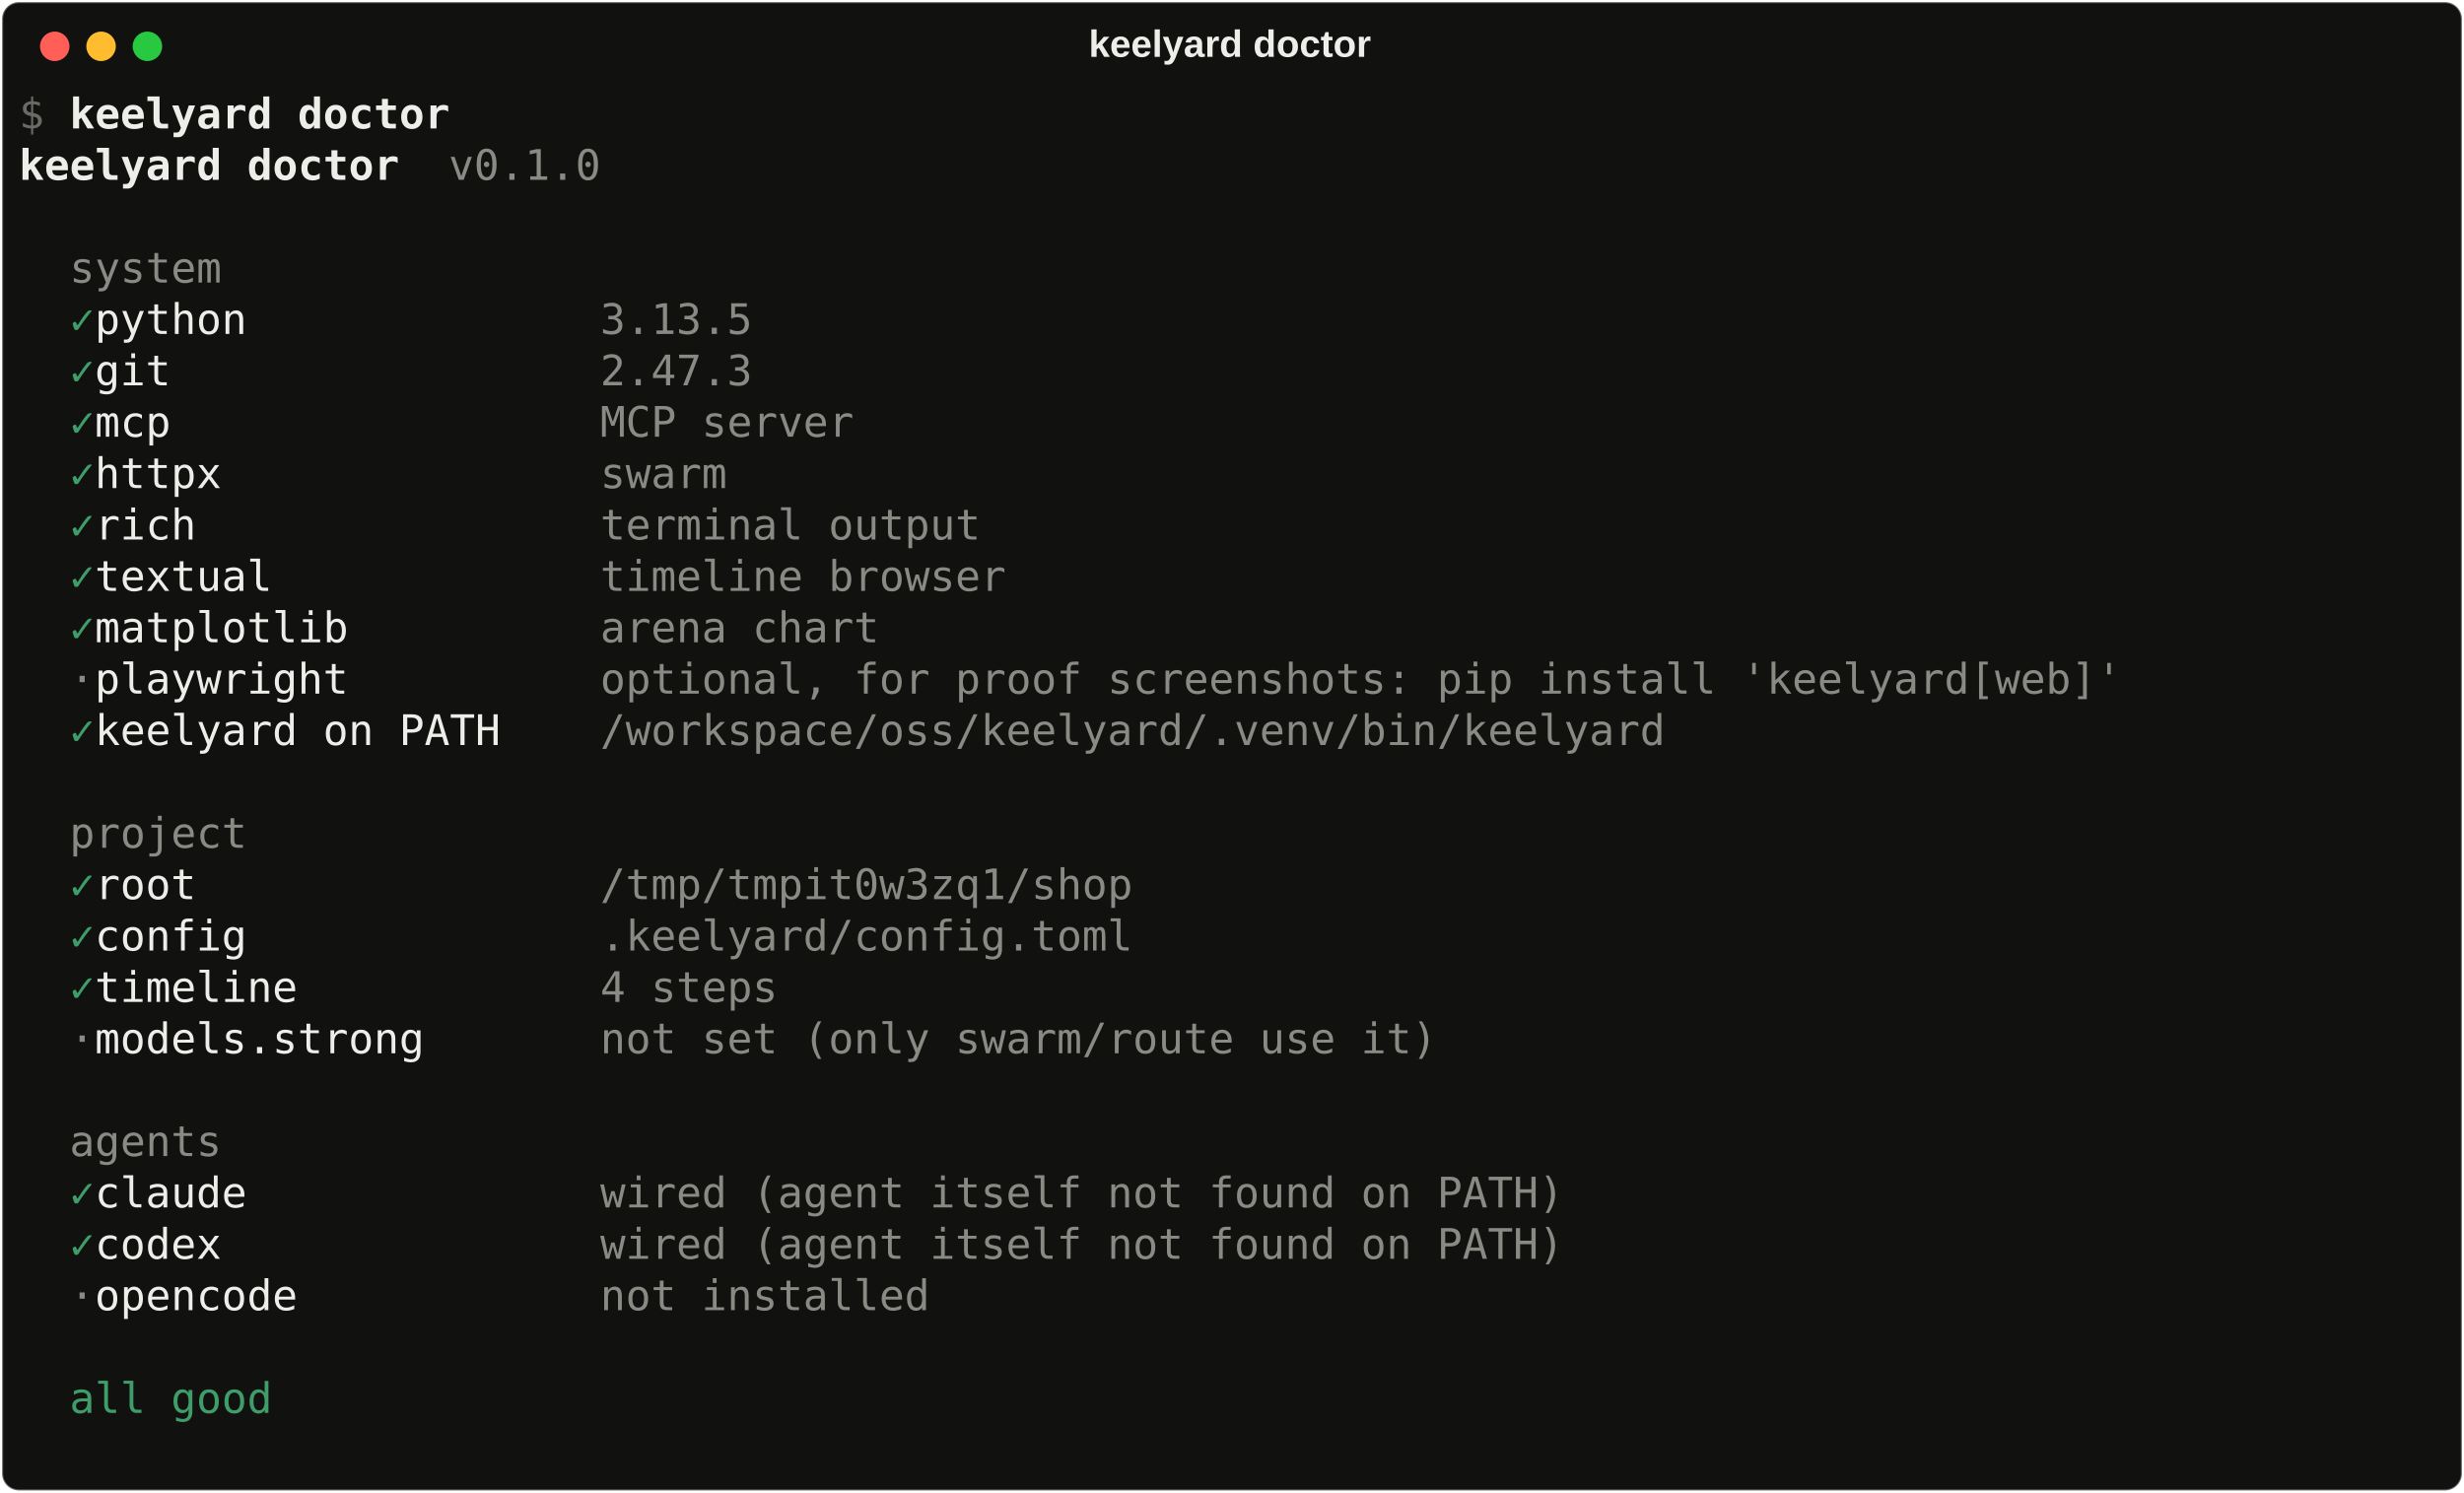
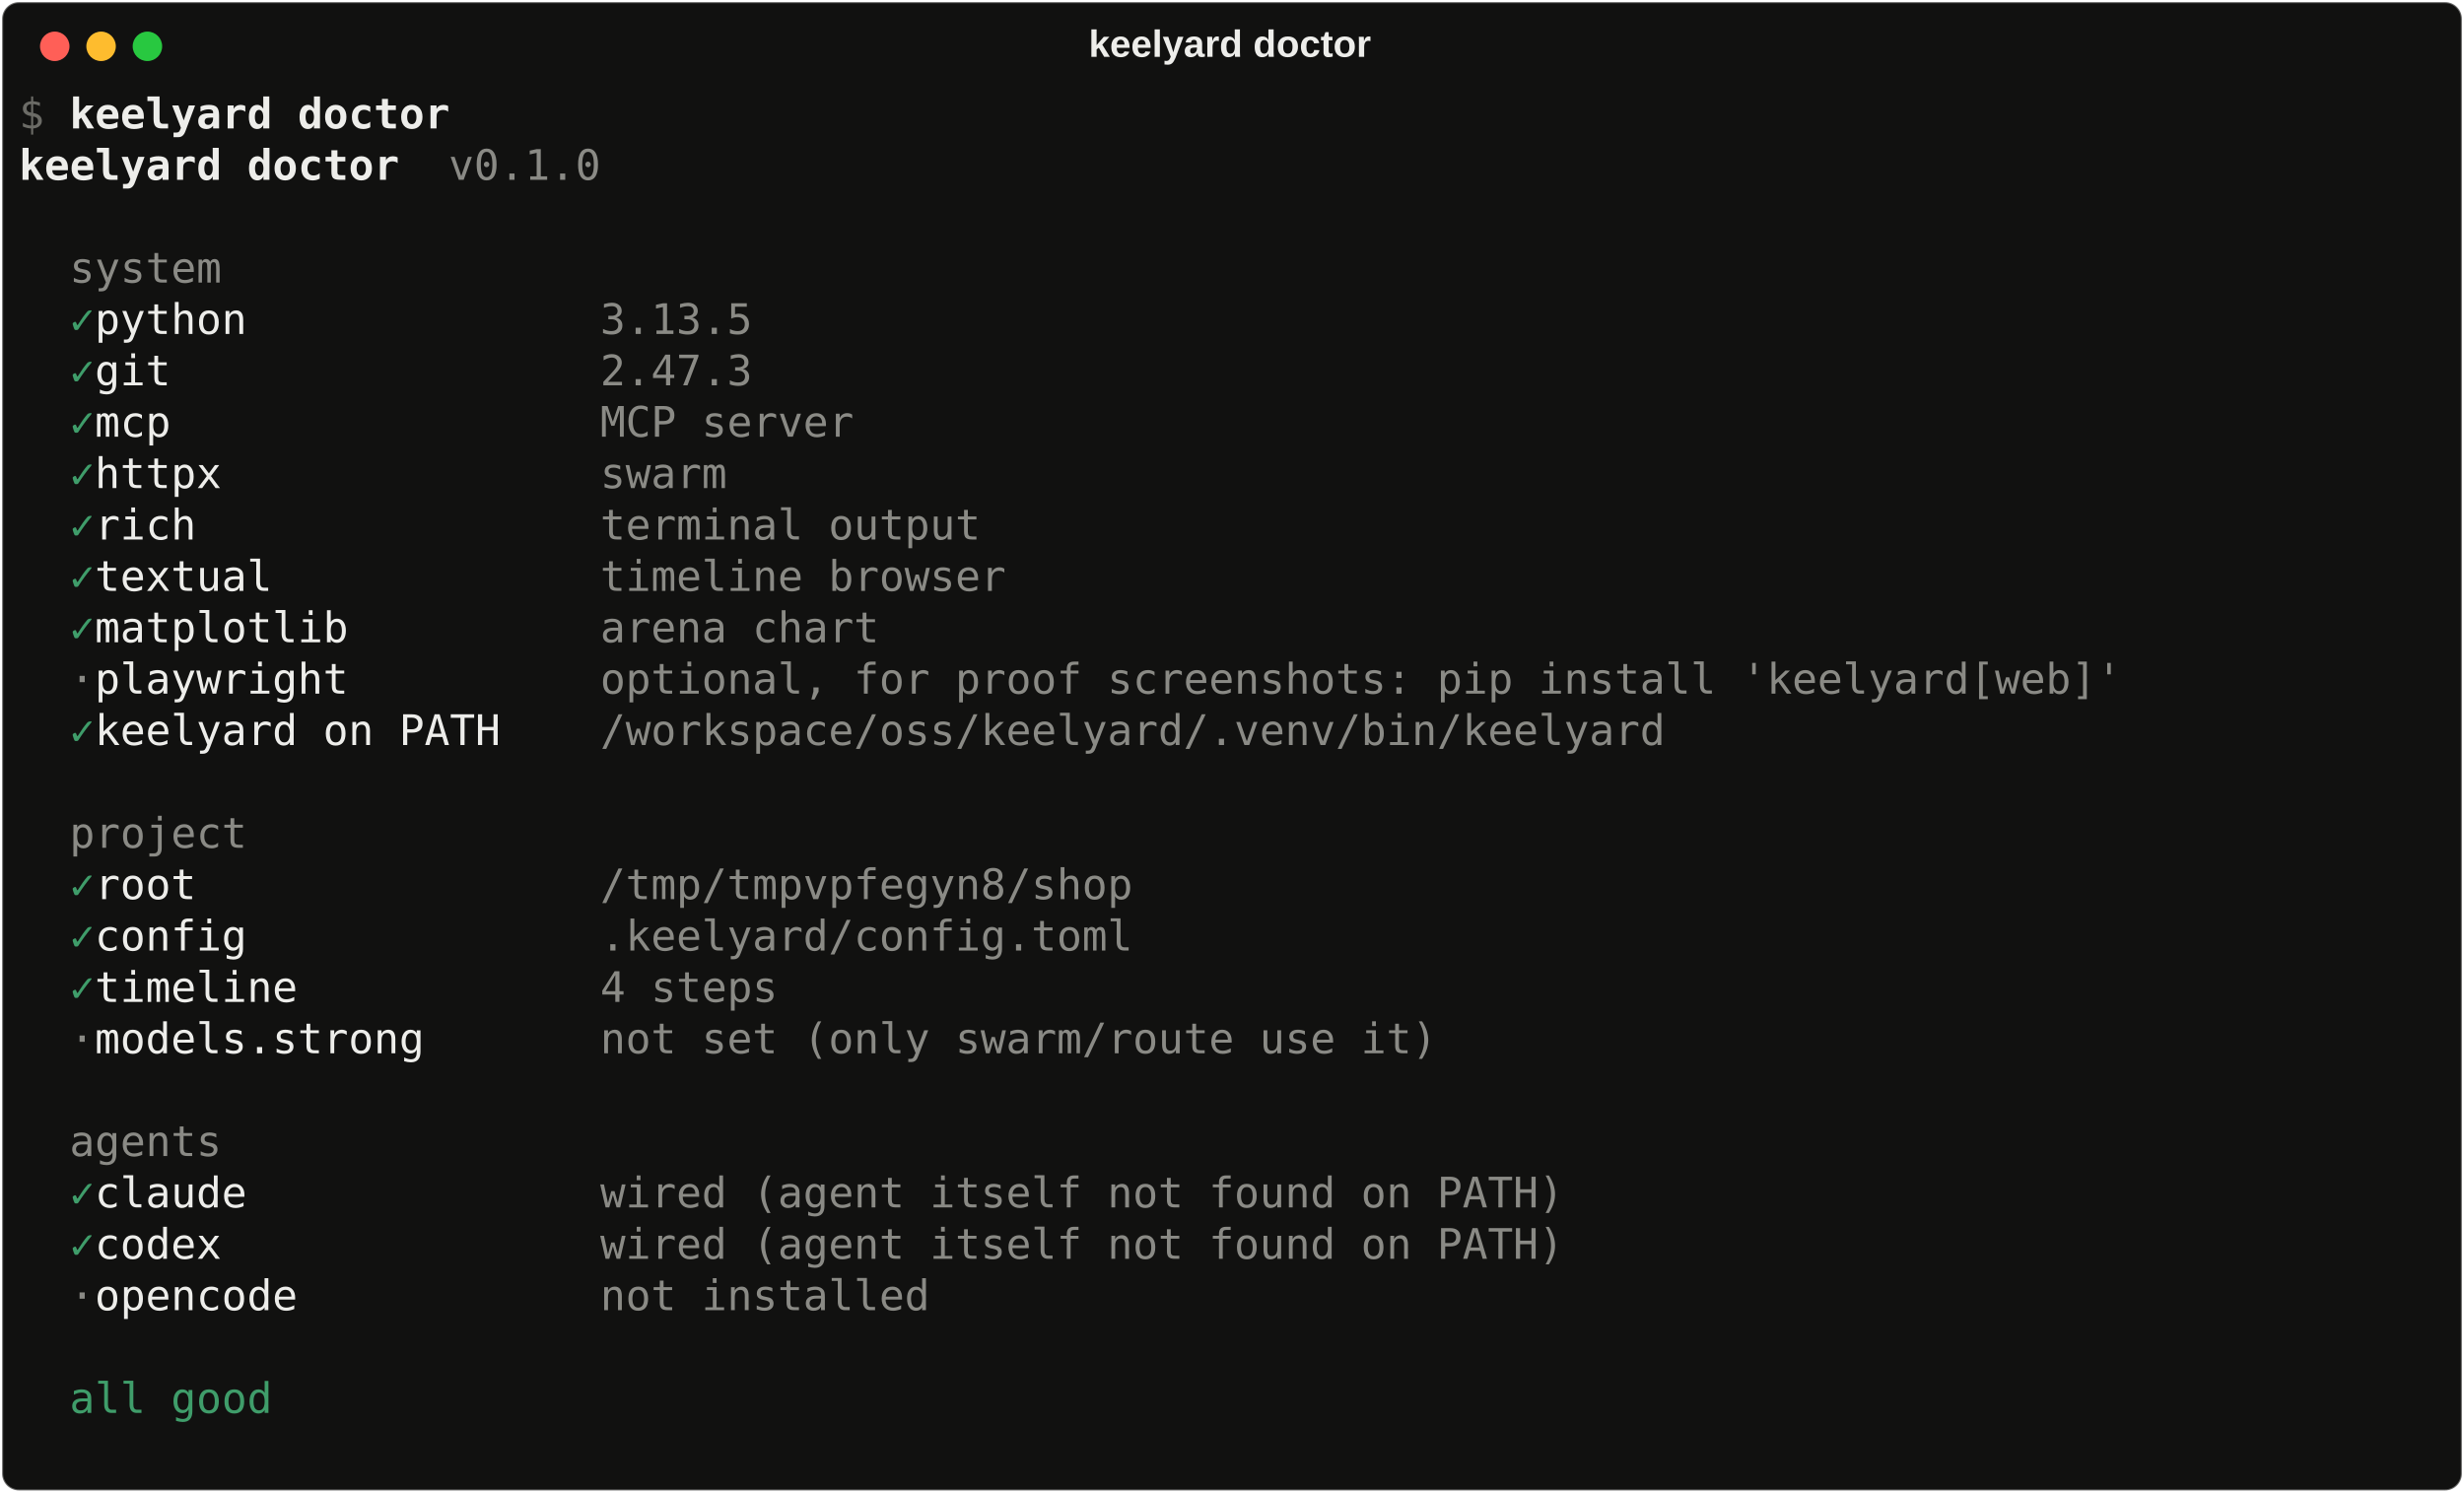
<svg xmlns="http://www.w3.org/2000/svg" width="1170" height="708.8" class="rich-terminal" viewBox="0 0 1170 708.8">
  <style>

    
    

-     .terminal-3017801046-matrix {
+     .terminal-2148269498-matrix {
        font-family: Geist Mono, monospace;
        font-size: 20px;
        line-height: 24.4px;
        font-variant-east-asian: full-width;
    }

-     .terminal-3017801046-title {
+     .terminal-2148269498-title {
        font-size: 18px;
        font-weight: bold;
        font-family: arial;
    }

-     .terminal-3017801046-r1 { fill: #6b6b66 }
- .terminal-3017801046-r2 { fill: #ededea;font-weight: bold }
- .terminal-3017801046-r3 { fill: #ededea }
- .terminal-3017801046-r4 { fill: #8a8a85 }
- .terminal-3017801046-r5 { fill: #3f9d6a }
+     .terminal-2148269498-r1 { fill: #6b6b66 }
+ .terminal-2148269498-r2 { fill: #ededea;font-weight: bold }
+ .terminal-2148269498-r3 { fill: #ededea }
+ .terminal-2148269498-r4 { fill: #8a8a85 }
+ .terminal-2148269498-r5 { fill: #3f9d6a }
    </style>
  <defs>
-     <clipPath id="terminal-3017801046-clip-terminal">
+     <clipPath id="terminal-2148269498-clip-terminal">
      <rect x="0" y="0" width="1151.0" height="657.8" />
    </clipPath>
-     <clipPath id="terminal-3017801046-line-0">
+     <clipPath id="terminal-2148269498-line-0">
      <rect x="0" y="1.5" width="1152" height="24.65" />
    </clipPath>
-     <clipPath id="terminal-3017801046-line-1">
+     <clipPath id="terminal-2148269498-line-1">
      <rect x="0" y="25.9" width="1152" height="24.65" />
    </clipPath>
-     <clipPath id="terminal-3017801046-line-2">
+     <clipPath id="terminal-2148269498-line-2">
      <rect x="0" y="50.3" width="1152" height="24.65" />
    </clipPath>
-     <clipPath id="terminal-3017801046-line-3">
+     <clipPath id="terminal-2148269498-line-3">
      <rect x="0" y="74.7" width="1152" height="24.65" />
    </clipPath>
-     <clipPath id="terminal-3017801046-line-4">
+     <clipPath id="terminal-2148269498-line-4">
      <rect x="0" y="99.1" width="1152" height="24.65" />
    </clipPath>
-     <clipPath id="terminal-3017801046-line-5">
+     <clipPath id="terminal-2148269498-line-5">
      <rect x="0" y="123.5" width="1152" height="24.65" />
    </clipPath>
-     <clipPath id="terminal-3017801046-line-6">
+     <clipPath id="terminal-2148269498-line-6">
      <rect x="0" y="147.9" width="1152" height="24.65" />
    </clipPath>
-     <clipPath id="terminal-3017801046-line-7">
+     <clipPath id="terminal-2148269498-line-7">
      <rect x="0" y="172.3" width="1152" height="24.65" />
    </clipPath>
-     <clipPath id="terminal-3017801046-line-8">
+     <clipPath id="terminal-2148269498-line-8">
      <rect x="0" y="196.7" width="1152" height="24.65" />
    </clipPath>
-     <clipPath id="terminal-3017801046-line-9">
+     <clipPath id="terminal-2148269498-line-9">
      <rect x="0" y="221.1" width="1152" height="24.65" />
    </clipPath>
-     <clipPath id="terminal-3017801046-line-10">
+     <clipPath id="terminal-2148269498-line-10">
      <rect x="0" y="245.5" width="1152" height="24.65" />
    </clipPath>
-     <clipPath id="terminal-3017801046-line-11">
+     <clipPath id="terminal-2148269498-line-11">
      <rect x="0" y="269.9" width="1152" height="24.65" />
    </clipPath>
-     <clipPath id="terminal-3017801046-line-12">
+     <clipPath id="terminal-2148269498-line-12">
      <rect x="0" y="294.3" width="1152" height="24.65" />
    </clipPath>
-     <clipPath id="terminal-3017801046-line-13">
+     <clipPath id="terminal-2148269498-line-13">
      <rect x="0" y="318.7" width="1152" height="24.65" />
    </clipPath>
-     <clipPath id="terminal-3017801046-line-14">
+     <clipPath id="terminal-2148269498-line-14">
      <rect x="0" y="343.1" width="1152" height="24.65" />
    </clipPath>
-     <clipPath id="terminal-3017801046-line-15">
+     <clipPath id="terminal-2148269498-line-15">
      <rect x="0" y="367.5" width="1152" height="24.65" />
    </clipPath>
-     <clipPath id="terminal-3017801046-line-16">
+     <clipPath id="terminal-2148269498-line-16">
      <rect x="0" y="391.9" width="1152" height="24.65" />
    </clipPath>
-     <clipPath id="terminal-3017801046-line-17">
+     <clipPath id="terminal-2148269498-line-17">
      <rect x="0" y="416.3" width="1152" height="24.65" />
    </clipPath>
-     <clipPath id="terminal-3017801046-line-18">
+     <clipPath id="terminal-2148269498-line-18">
      <rect x="0" y="440.7" width="1152" height="24.65" />
    </clipPath>
-     <clipPath id="terminal-3017801046-line-19">
+     <clipPath id="terminal-2148269498-line-19">
      <rect x="0" y="465.1" width="1152" height="24.65" />
    </clipPath>
-     <clipPath id="terminal-3017801046-line-20">
+     <clipPath id="terminal-2148269498-line-20">
      <rect x="0" y="489.5" width="1152" height="24.65" />
    </clipPath>
-     <clipPath id="terminal-3017801046-line-21">
+     <clipPath id="terminal-2148269498-line-21">
      <rect x="0" y="513.9" width="1152" height="24.65" />
    </clipPath>
-     <clipPath id="terminal-3017801046-line-22">
+     <clipPath id="terminal-2148269498-line-22">
      <rect x="0" y="538.3" width="1152" height="24.65" />
    </clipPath>
-     <clipPath id="terminal-3017801046-line-23">
+     <clipPath id="terminal-2148269498-line-23">
      <rect x="0" y="562.7" width="1152" height="24.65" />
    </clipPath>
-     <clipPath id="terminal-3017801046-line-24">
+     <clipPath id="terminal-2148269498-line-24">
      <rect x="0" y="587.1" width="1152" height="24.65" />
    </clipPath>
-     <clipPath id="terminal-3017801046-line-25">
+     <clipPath id="terminal-2148269498-line-25">
      <rect x="0" y="611.5" width="1152" height="24.65" />
    </clipPath>
  </defs>
  <rect fill="#111110" stroke="rgba(255,255,255,0.35)" stroke-width="1" x="1" y="1" width="1168" height="706.8" rx="8" />
-   <text class="terminal-3017801046-title" fill="#ededea" text-anchor="middle" x="584" y="27">keelyard doctor</text>
+   <text class="terminal-2148269498-title" fill="#ededea" text-anchor="middle" x="584" y="27">keelyard doctor</text>
  <g transform="translate(26,22)">
    <circle cx="0" cy="0" r="7" fill="#ff5f57" />
    <circle cx="22" cy="0" r="7" fill="#febc2e" />
    <circle cx="44" cy="0" r="7" fill="#28c840" />
  </g>
-   <g transform="translate(9, 41)" clip-path="url(#terminal-3017801046-clip-terminal)">
-     <g class="terminal-3017801046-matrix">
-       <text class="terminal-3017801046-r1" x="0" y="20" textLength="24" clip-path="url(#terminal-3017801046-line-0)">$ </text>
-       <text class="terminal-3017801046-r2" x="24" y="20" textLength="180" clip-path="url(#terminal-3017801046-line-0)">keelyard doctor</text>
-       <text class="terminal-3017801046-r3" x="1152" y="20" textLength="12" clip-path="url(#terminal-3017801046-line-0)">
- </text>
-       <text class="terminal-3017801046-r2" x="0" y="44.4" textLength="180" clip-path="url(#terminal-3017801046-line-1)">keelyard doctor</text>
-       <text class="terminal-3017801046-r4" x="204" y="44.4" textLength="72" clip-path="url(#terminal-3017801046-line-1)">v0.1.0</text>
-       <text class="terminal-3017801046-r3" x="1152" y="44.4" textLength="12" clip-path="url(#terminal-3017801046-line-1)">
- </text>
-       <text class="terminal-3017801046-r3" x="1152" y="68.8" textLength="12" clip-path="url(#terminal-3017801046-line-2)">
- </text>
-       <text class="terminal-3017801046-r4" x="24" y="93.2" textLength="72" clip-path="url(#terminal-3017801046-line-3)">system</text>
-       <text class="terminal-3017801046-r3" x="1152" y="93.2" textLength="12" clip-path="url(#terminal-3017801046-line-3)">
- </text>
-       <text class="terminal-3017801046-r5" x="24" y="117.6" textLength="12" clip-path="url(#terminal-3017801046-line-4)">✓</text>
-       <text class="terminal-3017801046-r3" x="36" y="117.6" textLength="240" clip-path="url(#terminal-3017801046-line-4)"> python             </text>
-       <text class="terminal-3017801046-r4" x="276" y="117.6" textLength="72" clip-path="url(#terminal-3017801046-line-4)">3.13.5</text>
-       <text class="terminal-3017801046-r3" x="1152" y="117.6" textLength="12" clip-path="url(#terminal-3017801046-line-4)">
- </text>
-       <text class="terminal-3017801046-r5" x="24" y="142" textLength="12" clip-path="url(#terminal-3017801046-line-5)">✓</text>
-       <text class="terminal-3017801046-r3" x="36" y="142" textLength="240" clip-path="url(#terminal-3017801046-line-5)"> git                </text>
-       <text class="terminal-3017801046-r4" x="276" y="142" textLength="72" clip-path="url(#terminal-3017801046-line-5)">2.47.3</text>
-       <text class="terminal-3017801046-r3" x="1152" y="142" textLength="12" clip-path="url(#terminal-3017801046-line-5)">
- </text>
-       <text class="terminal-3017801046-r5" x="24" y="166.4" textLength="12" clip-path="url(#terminal-3017801046-line-6)">✓</text>
-       <text class="terminal-3017801046-r3" x="36" y="166.4" textLength="240" clip-path="url(#terminal-3017801046-line-6)"> mcp                </text>
-       <text class="terminal-3017801046-r4" x="276" y="166.4" textLength="120" clip-path="url(#terminal-3017801046-line-6)">MCP server</text>
-       <text class="terminal-3017801046-r3" x="1152" y="166.4" textLength="12" clip-path="url(#terminal-3017801046-line-6)">
- </text>
-       <text class="terminal-3017801046-r5" x="24" y="190.8" textLength="12" clip-path="url(#terminal-3017801046-line-7)">✓</text>
-       <text class="terminal-3017801046-r3" x="36" y="190.8" textLength="240" clip-path="url(#terminal-3017801046-line-7)"> httpx              </text>
-       <text class="terminal-3017801046-r4" x="276" y="190.8" textLength="60" clip-path="url(#terminal-3017801046-line-7)">swarm</text>
-       <text class="terminal-3017801046-r3" x="1152" y="190.8" textLength="12" clip-path="url(#terminal-3017801046-line-7)">
- </text>
-       <text class="terminal-3017801046-r5" x="24" y="215.2" textLength="12" clip-path="url(#terminal-3017801046-line-8)">✓</text>
-       <text class="terminal-3017801046-r3" x="36" y="215.2" textLength="240" clip-path="url(#terminal-3017801046-line-8)"> rich               </text>
-       <text class="terminal-3017801046-r4" x="276" y="215.2" textLength="180" clip-path="url(#terminal-3017801046-line-8)">terminal output</text>
-       <text class="terminal-3017801046-r3" x="1152" y="215.2" textLength="12" clip-path="url(#terminal-3017801046-line-8)">
- </text>
-       <text class="terminal-3017801046-r5" x="24" y="239.6" textLength="12" clip-path="url(#terminal-3017801046-line-9)">✓</text>
-       <text class="terminal-3017801046-r3" x="36" y="239.6" textLength="240" clip-path="url(#terminal-3017801046-line-9)"> textual            </text>
-       <text class="terminal-3017801046-r4" x="276" y="239.6" textLength="192" clip-path="url(#terminal-3017801046-line-9)">timeline browser</text>
-       <text class="terminal-3017801046-r3" x="1152" y="239.6" textLength="12" clip-path="url(#terminal-3017801046-line-9)">
- </text>
-       <text class="terminal-3017801046-r5" x="24" y="264" textLength="12" clip-path="url(#terminal-3017801046-line-10)">✓</text>
-       <text class="terminal-3017801046-r3" x="36" y="264" textLength="240" clip-path="url(#terminal-3017801046-line-10)"> matplotlib         </text>
-       <text class="terminal-3017801046-r4" x="276" y="264" textLength="132" clip-path="url(#terminal-3017801046-line-10)">arena chart</text>
-       <text class="terminal-3017801046-r3" x="1152" y="264" textLength="12" clip-path="url(#terminal-3017801046-line-10)">
- </text>
-       <text class="terminal-3017801046-r4" x="24" y="288.4" textLength="12" clip-path="url(#terminal-3017801046-line-11)">·</text>
-       <text class="terminal-3017801046-r3" x="36" y="288.4" textLength="240" clip-path="url(#terminal-3017801046-line-11)"> playwright         </text>
-       <text class="terminal-3017801046-r4" x="276" y="288.4" textLength="720" clip-path="url(#terminal-3017801046-line-11)">optional, for proof screenshots: pip install 'keelyard[web]'</text>
-       <text class="terminal-3017801046-r3" x="1152" y="288.4" textLength="12" clip-path="url(#terminal-3017801046-line-11)">
- </text>
-       <text class="terminal-3017801046-r5" x="24" y="312.8" textLength="12" clip-path="url(#terminal-3017801046-line-12)">✓</text>
-       <text class="terminal-3017801046-r3" x="36" y="312.8" textLength="240" clip-path="url(#terminal-3017801046-line-12)"> keelyard on PATH   </text>
-       <text class="terminal-3017801046-r4" x="276" y="312.8" textLength="504" clip-path="url(#terminal-3017801046-line-12)">/workspace/oss/keelyard/.venv/bin/keelyard</text>
-       <text class="terminal-3017801046-r3" x="1152" y="312.8" textLength="12" clip-path="url(#terminal-3017801046-line-12)">
- </text>
-       <text class="terminal-3017801046-r3" x="1152" y="337.2" textLength="12" clip-path="url(#terminal-3017801046-line-13)">
- </text>
-       <text class="terminal-3017801046-r4" x="24" y="361.6" textLength="84" clip-path="url(#terminal-3017801046-line-14)">project</text>
-       <text class="terminal-3017801046-r3" x="1152" y="361.6" textLength="12" clip-path="url(#terminal-3017801046-line-14)">
- </text>
-       <text class="terminal-3017801046-r5" x="24" y="386" textLength="12" clip-path="url(#terminal-3017801046-line-15)">✓</text>
-       <text class="terminal-3017801046-r3" x="36" y="386" textLength="240" clip-path="url(#terminal-3017801046-line-15)"> root               </text>
-       <text class="terminal-3017801046-r4" x="276" y="386" textLength="252" clip-path="url(#terminal-3017801046-line-15)">/tmp/tmpit0w3zq1/shop</text>
-       <text class="terminal-3017801046-r3" x="1152" y="386" textLength="12" clip-path="url(#terminal-3017801046-line-15)">
- </text>
-       <text class="terminal-3017801046-r5" x="24" y="410.4" textLength="12" clip-path="url(#terminal-3017801046-line-16)">✓</text>
-       <text class="terminal-3017801046-r3" x="36" y="410.4" textLength="240" clip-path="url(#terminal-3017801046-line-16)"> config             </text>
-       <text class="terminal-3017801046-r4" x="276" y="410.4" textLength="252" clip-path="url(#terminal-3017801046-line-16)">.keelyard/config.toml</text>
-       <text class="terminal-3017801046-r3" x="1152" y="410.4" textLength="12" clip-path="url(#terminal-3017801046-line-16)">
- </text>
-       <text class="terminal-3017801046-r5" x="24" y="434.8" textLength="12" clip-path="url(#terminal-3017801046-line-17)">✓</text>
-       <text class="terminal-3017801046-r3" x="36" y="434.8" textLength="240" clip-path="url(#terminal-3017801046-line-17)"> timeline           </text>
-       <text class="terminal-3017801046-r4" x="276" y="434.8" textLength="84" clip-path="url(#terminal-3017801046-line-17)">4 steps</text>
-       <text class="terminal-3017801046-r3" x="1152" y="434.8" textLength="12" clip-path="url(#terminal-3017801046-line-17)">
- </text>
-       <text class="terminal-3017801046-r4" x="24" y="459.2" textLength="12" clip-path="url(#terminal-3017801046-line-18)">·</text>
-       <text class="terminal-3017801046-r3" x="36" y="459.2" textLength="240" clip-path="url(#terminal-3017801046-line-18)"> models.strong      </text>
-       <text class="terminal-3017801046-r4" x="276" y="459.2" textLength="396" clip-path="url(#terminal-3017801046-line-18)">not set (only swarm/route use it)</text>
-       <text class="terminal-3017801046-r3" x="1152" y="459.2" textLength="12" clip-path="url(#terminal-3017801046-line-18)">
- </text>
-       <text class="terminal-3017801046-r3" x="1152" y="483.6" textLength="12" clip-path="url(#terminal-3017801046-line-19)">
- </text>
-       <text class="terminal-3017801046-r4" x="24" y="508" textLength="72" clip-path="url(#terminal-3017801046-line-20)">agents</text>
-       <text class="terminal-3017801046-r3" x="1152" y="508" textLength="12" clip-path="url(#terminal-3017801046-line-20)">
- </text>
-       <text class="terminal-3017801046-r5" x="24" y="532.4" textLength="12" clip-path="url(#terminal-3017801046-line-21)">✓</text>
-       <text class="terminal-3017801046-r3" x="36" y="532.4" textLength="240" clip-path="url(#terminal-3017801046-line-21)"> claude             </text>
-       <text class="terminal-3017801046-r4" x="276" y="532.4" textLength="456" clip-path="url(#terminal-3017801046-line-21)">wired (agent itself not found on PATH)</text>
-       <text class="terminal-3017801046-r3" x="1152" y="532.4" textLength="12" clip-path="url(#terminal-3017801046-line-21)">
- </text>
-       <text class="terminal-3017801046-r5" x="24" y="556.8" textLength="12" clip-path="url(#terminal-3017801046-line-22)">✓</text>
-       <text class="terminal-3017801046-r3" x="36" y="556.8" textLength="240" clip-path="url(#terminal-3017801046-line-22)"> codex              </text>
-       <text class="terminal-3017801046-r4" x="276" y="556.8" textLength="456" clip-path="url(#terminal-3017801046-line-22)">wired (agent itself not found on PATH)</text>
-       <text class="terminal-3017801046-r3" x="1152" y="556.8" textLength="12" clip-path="url(#terminal-3017801046-line-22)">
- </text>
-       <text class="terminal-3017801046-r4" x="24" y="581.2" textLength="12" clip-path="url(#terminal-3017801046-line-23)">·</text>
-       <text class="terminal-3017801046-r3" x="36" y="581.2" textLength="240" clip-path="url(#terminal-3017801046-line-23)"> opencode           </text>
-       <text class="terminal-3017801046-r4" x="276" y="581.2" textLength="156" clip-path="url(#terminal-3017801046-line-23)">not installed</text>
-       <text class="terminal-3017801046-r3" x="1152" y="581.2" textLength="12" clip-path="url(#terminal-3017801046-line-23)">
- </text>
-       <text class="terminal-3017801046-r3" x="1152" y="605.6" textLength="12" clip-path="url(#terminal-3017801046-line-24)">
- </text>
-       <text class="terminal-3017801046-r5" x="24" y="630" textLength="96" clip-path="url(#terminal-3017801046-line-25)">all good</text>
-       <text class="terminal-3017801046-r3" x="1152" y="630" textLength="12" clip-path="url(#terminal-3017801046-line-25)">
- </text>
-       <text class="terminal-3017801046-r3" x="1152" y="654.4" textLength="12" clip-path="url(#terminal-3017801046-line-26)">
+   <g transform="translate(9, 41)" clip-path="url(#terminal-2148269498-clip-terminal)">
+     <g class="terminal-2148269498-matrix">
+       <text class="terminal-2148269498-r1" x="0" y="20" textLength="24" clip-path="url(#terminal-2148269498-line-0)">$ </text>
+       <text class="terminal-2148269498-r2" x="24" y="20" textLength="180" clip-path="url(#terminal-2148269498-line-0)">keelyard doctor</text>
+       <text class="terminal-2148269498-r3" x="1152" y="20" textLength="12" clip-path="url(#terminal-2148269498-line-0)">
+ </text>
+       <text class="terminal-2148269498-r2" x="0" y="44.4" textLength="180" clip-path="url(#terminal-2148269498-line-1)">keelyard doctor</text>
+       <text class="terminal-2148269498-r4" x="204" y="44.4" textLength="72" clip-path="url(#terminal-2148269498-line-1)">v0.1.0</text>
+       <text class="terminal-2148269498-r3" x="1152" y="44.4" textLength="12" clip-path="url(#terminal-2148269498-line-1)">
+ </text>
+       <text class="terminal-2148269498-r3" x="1152" y="68.8" textLength="12" clip-path="url(#terminal-2148269498-line-2)">
+ </text>
+       <text class="terminal-2148269498-r4" x="24" y="93.2" textLength="72" clip-path="url(#terminal-2148269498-line-3)">system</text>
+       <text class="terminal-2148269498-r3" x="1152" y="93.2" textLength="12" clip-path="url(#terminal-2148269498-line-3)">
+ </text>
+       <text class="terminal-2148269498-r5" x="24" y="117.6" textLength="12" clip-path="url(#terminal-2148269498-line-4)">✓</text>
+       <text class="terminal-2148269498-r3" x="36" y="117.6" textLength="240" clip-path="url(#terminal-2148269498-line-4)"> python             </text>
+       <text class="terminal-2148269498-r4" x="276" y="117.6" textLength="72" clip-path="url(#terminal-2148269498-line-4)">3.13.5</text>
+       <text class="terminal-2148269498-r3" x="1152" y="117.6" textLength="12" clip-path="url(#terminal-2148269498-line-4)">
+ </text>
+       <text class="terminal-2148269498-r5" x="24" y="142" textLength="12" clip-path="url(#terminal-2148269498-line-5)">✓</text>
+       <text class="terminal-2148269498-r3" x="36" y="142" textLength="240" clip-path="url(#terminal-2148269498-line-5)"> git                </text>
+       <text class="terminal-2148269498-r4" x="276" y="142" textLength="72" clip-path="url(#terminal-2148269498-line-5)">2.47.3</text>
+       <text class="terminal-2148269498-r3" x="1152" y="142" textLength="12" clip-path="url(#terminal-2148269498-line-5)">
+ </text>
+       <text class="terminal-2148269498-r5" x="24" y="166.4" textLength="12" clip-path="url(#terminal-2148269498-line-6)">✓</text>
+       <text class="terminal-2148269498-r3" x="36" y="166.4" textLength="240" clip-path="url(#terminal-2148269498-line-6)"> mcp                </text>
+       <text class="terminal-2148269498-r4" x="276" y="166.4" textLength="120" clip-path="url(#terminal-2148269498-line-6)">MCP server</text>
+       <text class="terminal-2148269498-r3" x="1152" y="166.4" textLength="12" clip-path="url(#terminal-2148269498-line-6)">
+ </text>
+       <text class="terminal-2148269498-r5" x="24" y="190.8" textLength="12" clip-path="url(#terminal-2148269498-line-7)">✓</text>
+       <text class="terminal-2148269498-r3" x="36" y="190.8" textLength="240" clip-path="url(#terminal-2148269498-line-7)"> httpx              </text>
+       <text class="terminal-2148269498-r4" x="276" y="190.8" textLength="60" clip-path="url(#terminal-2148269498-line-7)">swarm</text>
+       <text class="terminal-2148269498-r3" x="1152" y="190.8" textLength="12" clip-path="url(#terminal-2148269498-line-7)">
+ </text>
+       <text class="terminal-2148269498-r5" x="24" y="215.2" textLength="12" clip-path="url(#terminal-2148269498-line-8)">✓</text>
+       <text class="terminal-2148269498-r3" x="36" y="215.2" textLength="240" clip-path="url(#terminal-2148269498-line-8)"> rich               </text>
+       <text class="terminal-2148269498-r4" x="276" y="215.2" textLength="180" clip-path="url(#terminal-2148269498-line-8)">terminal output</text>
+       <text class="terminal-2148269498-r3" x="1152" y="215.2" textLength="12" clip-path="url(#terminal-2148269498-line-8)">
+ </text>
+       <text class="terminal-2148269498-r5" x="24" y="239.6" textLength="12" clip-path="url(#terminal-2148269498-line-9)">✓</text>
+       <text class="terminal-2148269498-r3" x="36" y="239.6" textLength="240" clip-path="url(#terminal-2148269498-line-9)"> textual            </text>
+       <text class="terminal-2148269498-r4" x="276" y="239.6" textLength="192" clip-path="url(#terminal-2148269498-line-9)">timeline browser</text>
+       <text class="terminal-2148269498-r3" x="1152" y="239.6" textLength="12" clip-path="url(#terminal-2148269498-line-9)">
+ </text>
+       <text class="terminal-2148269498-r5" x="24" y="264" textLength="12" clip-path="url(#terminal-2148269498-line-10)">✓</text>
+       <text class="terminal-2148269498-r3" x="36" y="264" textLength="240" clip-path="url(#terminal-2148269498-line-10)"> matplotlib         </text>
+       <text class="terminal-2148269498-r4" x="276" y="264" textLength="132" clip-path="url(#terminal-2148269498-line-10)">arena chart</text>
+       <text class="terminal-2148269498-r3" x="1152" y="264" textLength="12" clip-path="url(#terminal-2148269498-line-10)">
+ </text>
+       <text class="terminal-2148269498-r4" x="24" y="288.4" textLength="12" clip-path="url(#terminal-2148269498-line-11)">·</text>
+       <text class="terminal-2148269498-r3" x="36" y="288.4" textLength="240" clip-path="url(#terminal-2148269498-line-11)"> playwright         </text>
+       <text class="terminal-2148269498-r4" x="276" y="288.4" textLength="720" clip-path="url(#terminal-2148269498-line-11)">optional, for proof screenshots: pip install 'keelyard[web]'</text>
+       <text class="terminal-2148269498-r3" x="1152" y="288.4" textLength="12" clip-path="url(#terminal-2148269498-line-11)">
+ </text>
+       <text class="terminal-2148269498-r5" x="24" y="312.8" textLength="12" clip-path="url(#terminal-2148269498-line-12)">✓</text>
+       <text class="terminal-2148269498-r3" x="36" y="312.8" textLength="240" clip-path="url(#terminal-2148269498-line-12)"> keelyard on PATH   </text>
+       <text class="terminal-2148269498-r4" x="276" y="312.8" textLength="504" clip-path="url(#terminal-2148269498-line-12)">/workspace/oss/keelyard/.venv/bin/keelyard</text>
+       <text class="terminal-2148269498-r3" x="1152" y="312.8" textLength="12" clip-path="url(#terminal-2148269498-line-12)">
+ </text>
+       <text class="terminal-2148269498-r3" x="1152" y="337.2" textLength="12" clip-path="url(#terminal-2148269498-line-13)">
+ </text>
+       <text class="terminal-2148269498-r4" x="24" y="361.6" textLength="84" clip-path="url(#terminal-2148269498-line-14)">project</text>
+       <text class="terminal-2148269498-r3" x="1152" y="361.6" textLength="12" clip-path="url(#terminal-2148269498-line-14)">
+ </text>
+       <text class="terminal-2148269498-r5" x="24" y="386" textLength="12" clip-path="url(#terminal-2148269498-line-15)">✓</text>
+       <text class="terminal-2148269498-r3" x="36" y="386" textLength="240" clip-path="url(#terminal-2148269498-line-15)"> root               </text>
+       <text class="terminal-2148269498-r4" x="276" y="386" textLength="252" clip-path="url(#terminal-2148269498-line-15)">/tmp/tmpvpfegyn8/shop</text>
+       <text class="terminal-2148269498-r3" x="1152" y="386" textLength="12" clip-path="url(#terminal-2148269498-line-15)">
+ </text>
+       <text class="terminal-2148269498-r5" x="24" y="410.4" textLength="12" clip-path="url(#terminal-2148269498-line-16)">✓</text>
+       <text class="terminal-2148269498-r3" x="36" y="410.4" textLength="240" clip-path="url(#terminal-2148269498-line-16)"> config             </text>
+       <text class="terminal-2148269498-r4" x="276" y="410.4" textLength="252" clip-path="url(#terminal-2148269498-line-16)">.keelyard/config.toml</text>
+       <text class="terminal-2148269498-r3" x="1152" y="410.4" textLength="12" clip-path="url(#terminal-2148269498-line-16)">
+ </text>
+       <text class="terminal-2148269498-r5" x="24" y="434.8" textLength="12" clip-path="url(#terminal-2148269498-line-17)">✓</text>
+       <text class="terminal-2148269498-r3" x="36" y="434.8" textLength="240" clip-path="url(#terminal-2148269498-line-17)"> timeline           </text>
+       <text class="terminal-2148269498-r4" x="276" y="434.8" textLength="84" clip-path="url(#terminal-2148269498-line-17)">4 steps</text>
+       <text class="terminal-2148269498-r3" x="1152" y="434.8" textLength="12" clip-path="url(#terminal-2148269498-line-17)">
+ </text>
+       <text class="terminal-2148269498-r4" x="24" y="459.2" textLength="12" clip-path="url(#terminal-2148269498-line-18)">·</text>
+       <text class="terminal-2148269498-r3" x="36" y="459.2" textLength="240" clip-path="url(#terminal-2148269498-line-18)"> models.strong      </text>
+       <text class="terminal-2148269498-r4" x="276" y="459.2" textLength="396" clip-path="url(#terminal-2148269498-line-18)">not set (only swarm/route use it)</text>
+       <text class="terminal-2148269498-r3" x="1152" y="459.2" textLength="12" clip-path="url(#terminal-2148269498-line-18)">
+ </text>
+       <text class="terminal-2148269498-r3" x="1152" y="483.6" textLength="12" clip-path="url(#terminal-2148269498-line-19)">
+ </text>
+       <text class="terminal-2148269498-r4" x="24" y="508" textLength="72" clip-path="url(#terminal-2148269498-line-20)">agents</text>
+       <text class="terminal-2148269498-r3" x="1152" y="508" textLength="12" clip-path="url(#terminal-2148269498-line-20)">
+ </text>
+       <text class="terminal-2148269498-r5" x="24" y="532.4" textLength="12" clip-path="url(#terminal-2148269498-line-21)">✓</text>
+       <text class="terminal-2148269498-r3" x="36" y="532.4" textLength="240" clip-path="url(#terminal-2148269498-line-21)"> claude             </text>
+       <text class="terminal-2148269498-r4" x="276" y="532.4" textLength="456" clip-path="url(#terminal-2148269498-line-21)">wired (agent itself not found on PATH)</text>
+       <text class="terminal-2148269498-r3" x="1152" y="532.4" textLength="12" clip-path="url(#terminal-2148269498-line-21)">
+ </text>
+       <text class="terminal-2148269498-r5" x="24" y="556.8" textLength="12" clip-path="url(#terminal-2148269498-line-22)">✓</text>
+       <text class="terminal-2148269498-r3" x="36" y="556.8" textLength="240" clip-path="url(#terminal-2148269498-line-22)"> codex              </text>
+       <text class="terminal-2148269498-r4" x="276" y="556.8" textLength="456" clip-path="url(#terminal-2148269498-line-22)">wired (agent itself not found on PATH)</text>
+       <text class="terminal-2148269498-r3" x="1152" y="556.8" textLength="12" clip-path="url(#terminal-2148269498-line-22)">
+ </text>
+       <text class="terminal-2148269498-r4" x="24" y="581.2" textLength="12" clip-path="url(#terminal-2148269498-line-23)">·</text>
+       <text class="terminal-2148269498-r3" x="36" y="581.2" textLength="240" clip-path="url(#terminal-2148269498-line-23)"> opencode           </text>
+       <text class="terminal-2148269498-r4" x="276" y="581.2" textLength="156" clip-path="url(#terminal-2148269498-line-23)">not installed</text>
+       <text class="terminal-2148269498-r3" x="1152" y="581.2" textLength="12" clip-path="url(#terminal-2148269498-line-23)">
+ </text>
+       <text class="terminal-2148269498-r3" x="1152" y="605.6" textLength="12" clip-path="url(#terminal-2148269498-line-24)">
+ </text>
+       <text class="terminal-2148269498-r5" x="24" y="630" textLength="96" clip-path="url(#terminal-2148269498-line-25)">all good</text>
+       <text class="terminal-2148269498-r3" x="1152" y="630" textLength="12" clip-path="url(#terminal-2148269498-line-25)">
+ </text>
+       <text class="terminal-2148269498-r3" x="1152" y="654.4" textLength="12" clip-path="url(#terminal-2148269498-line-26)">
</text>
    </g>
  </g>
</svg>
